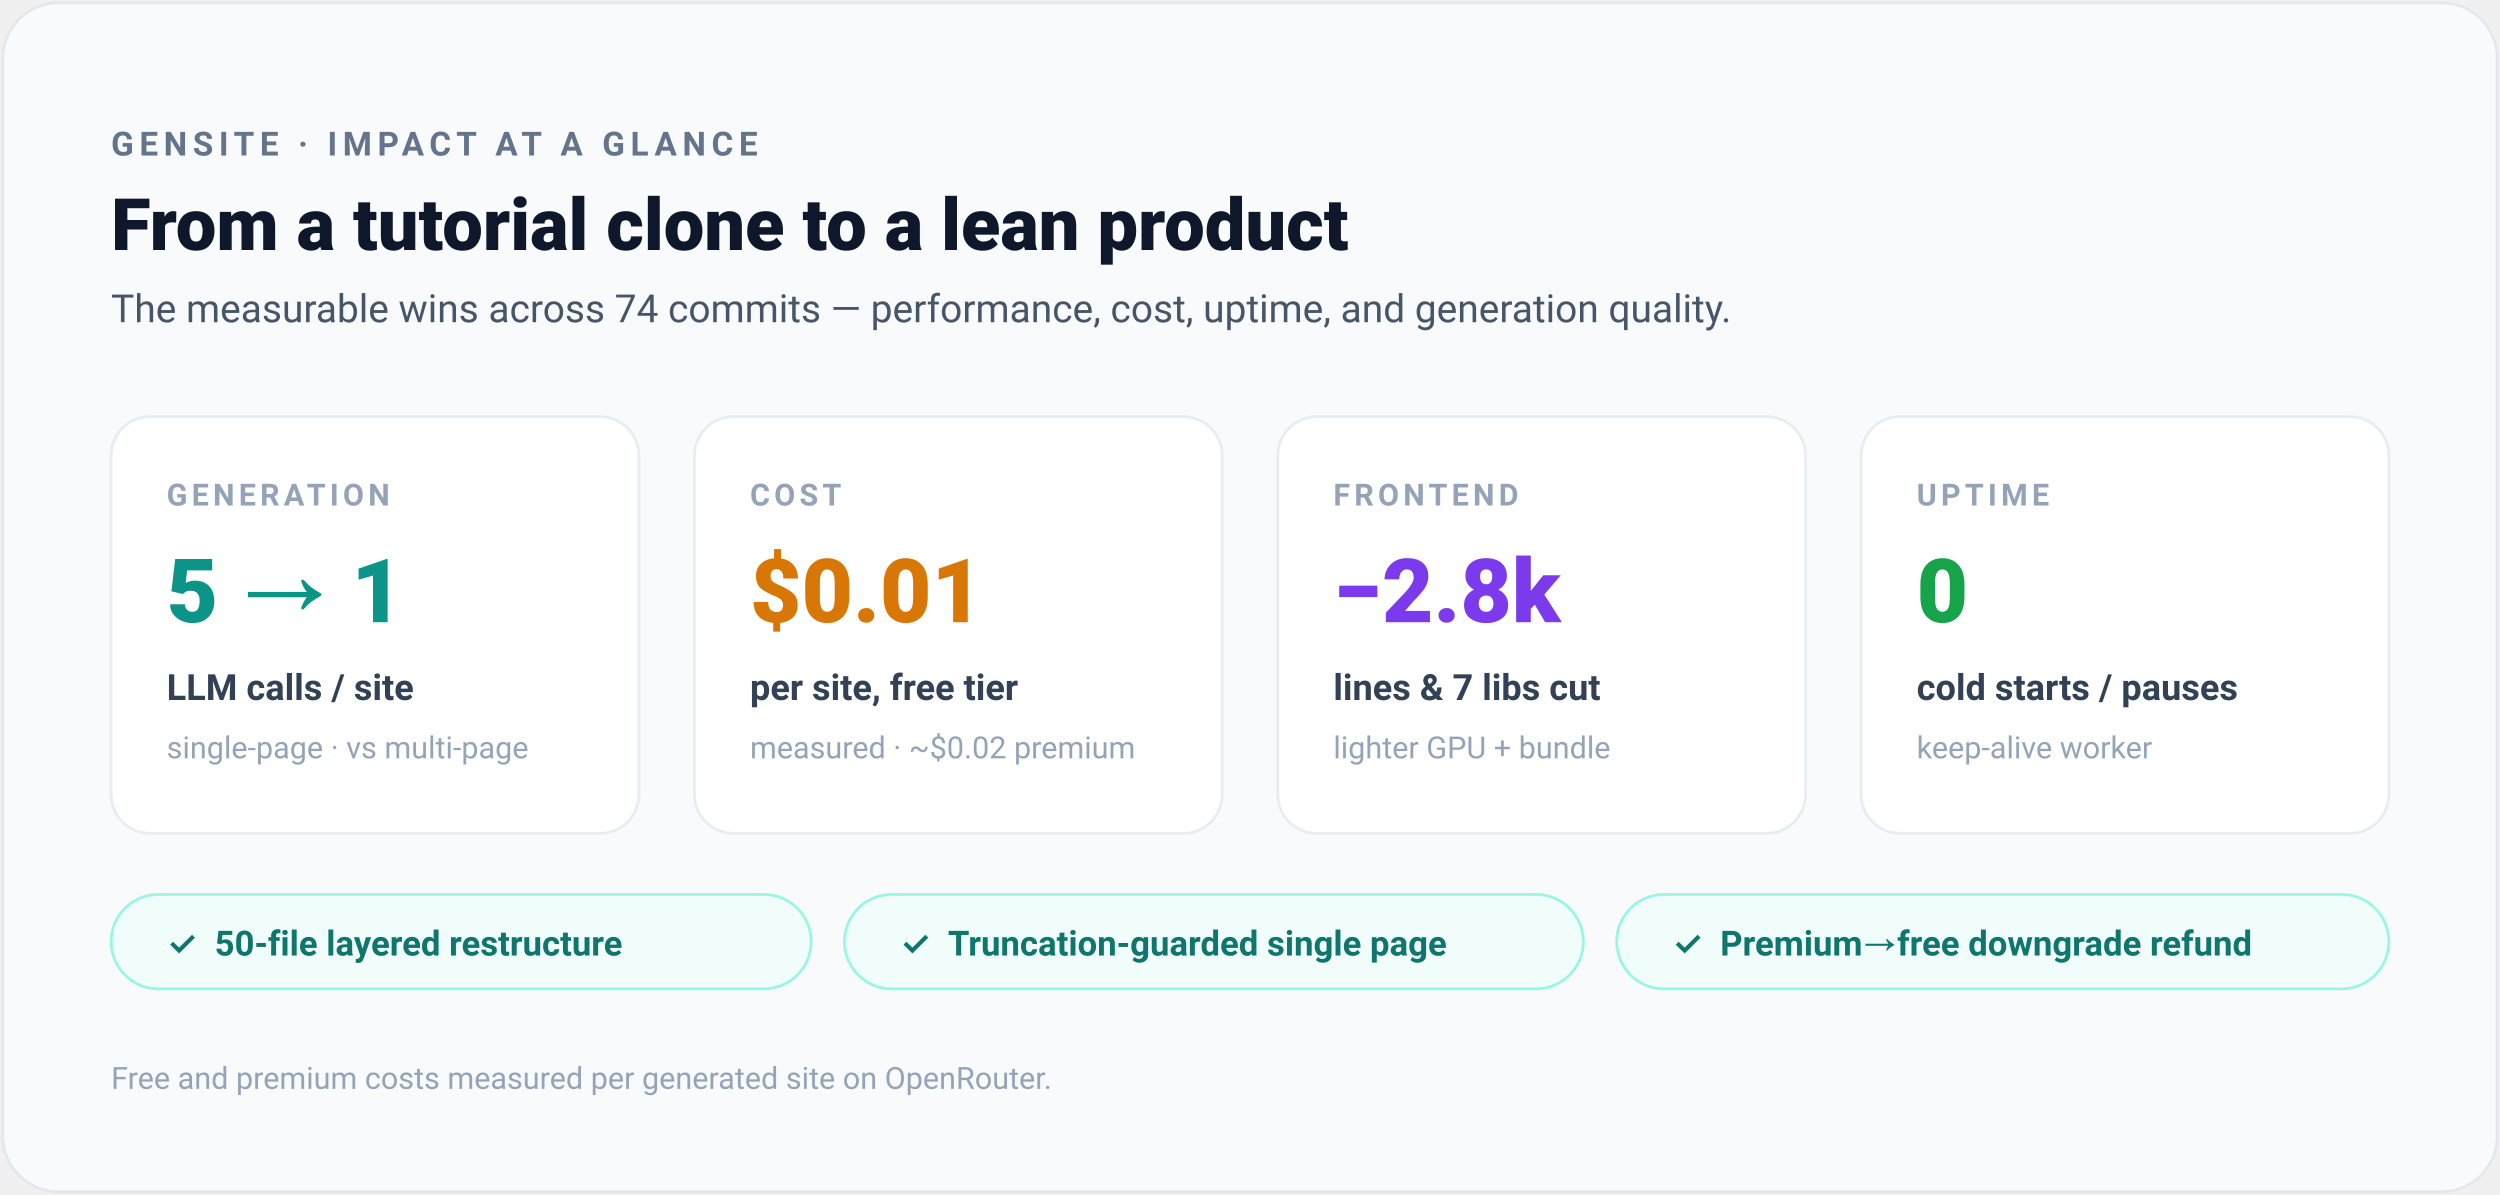
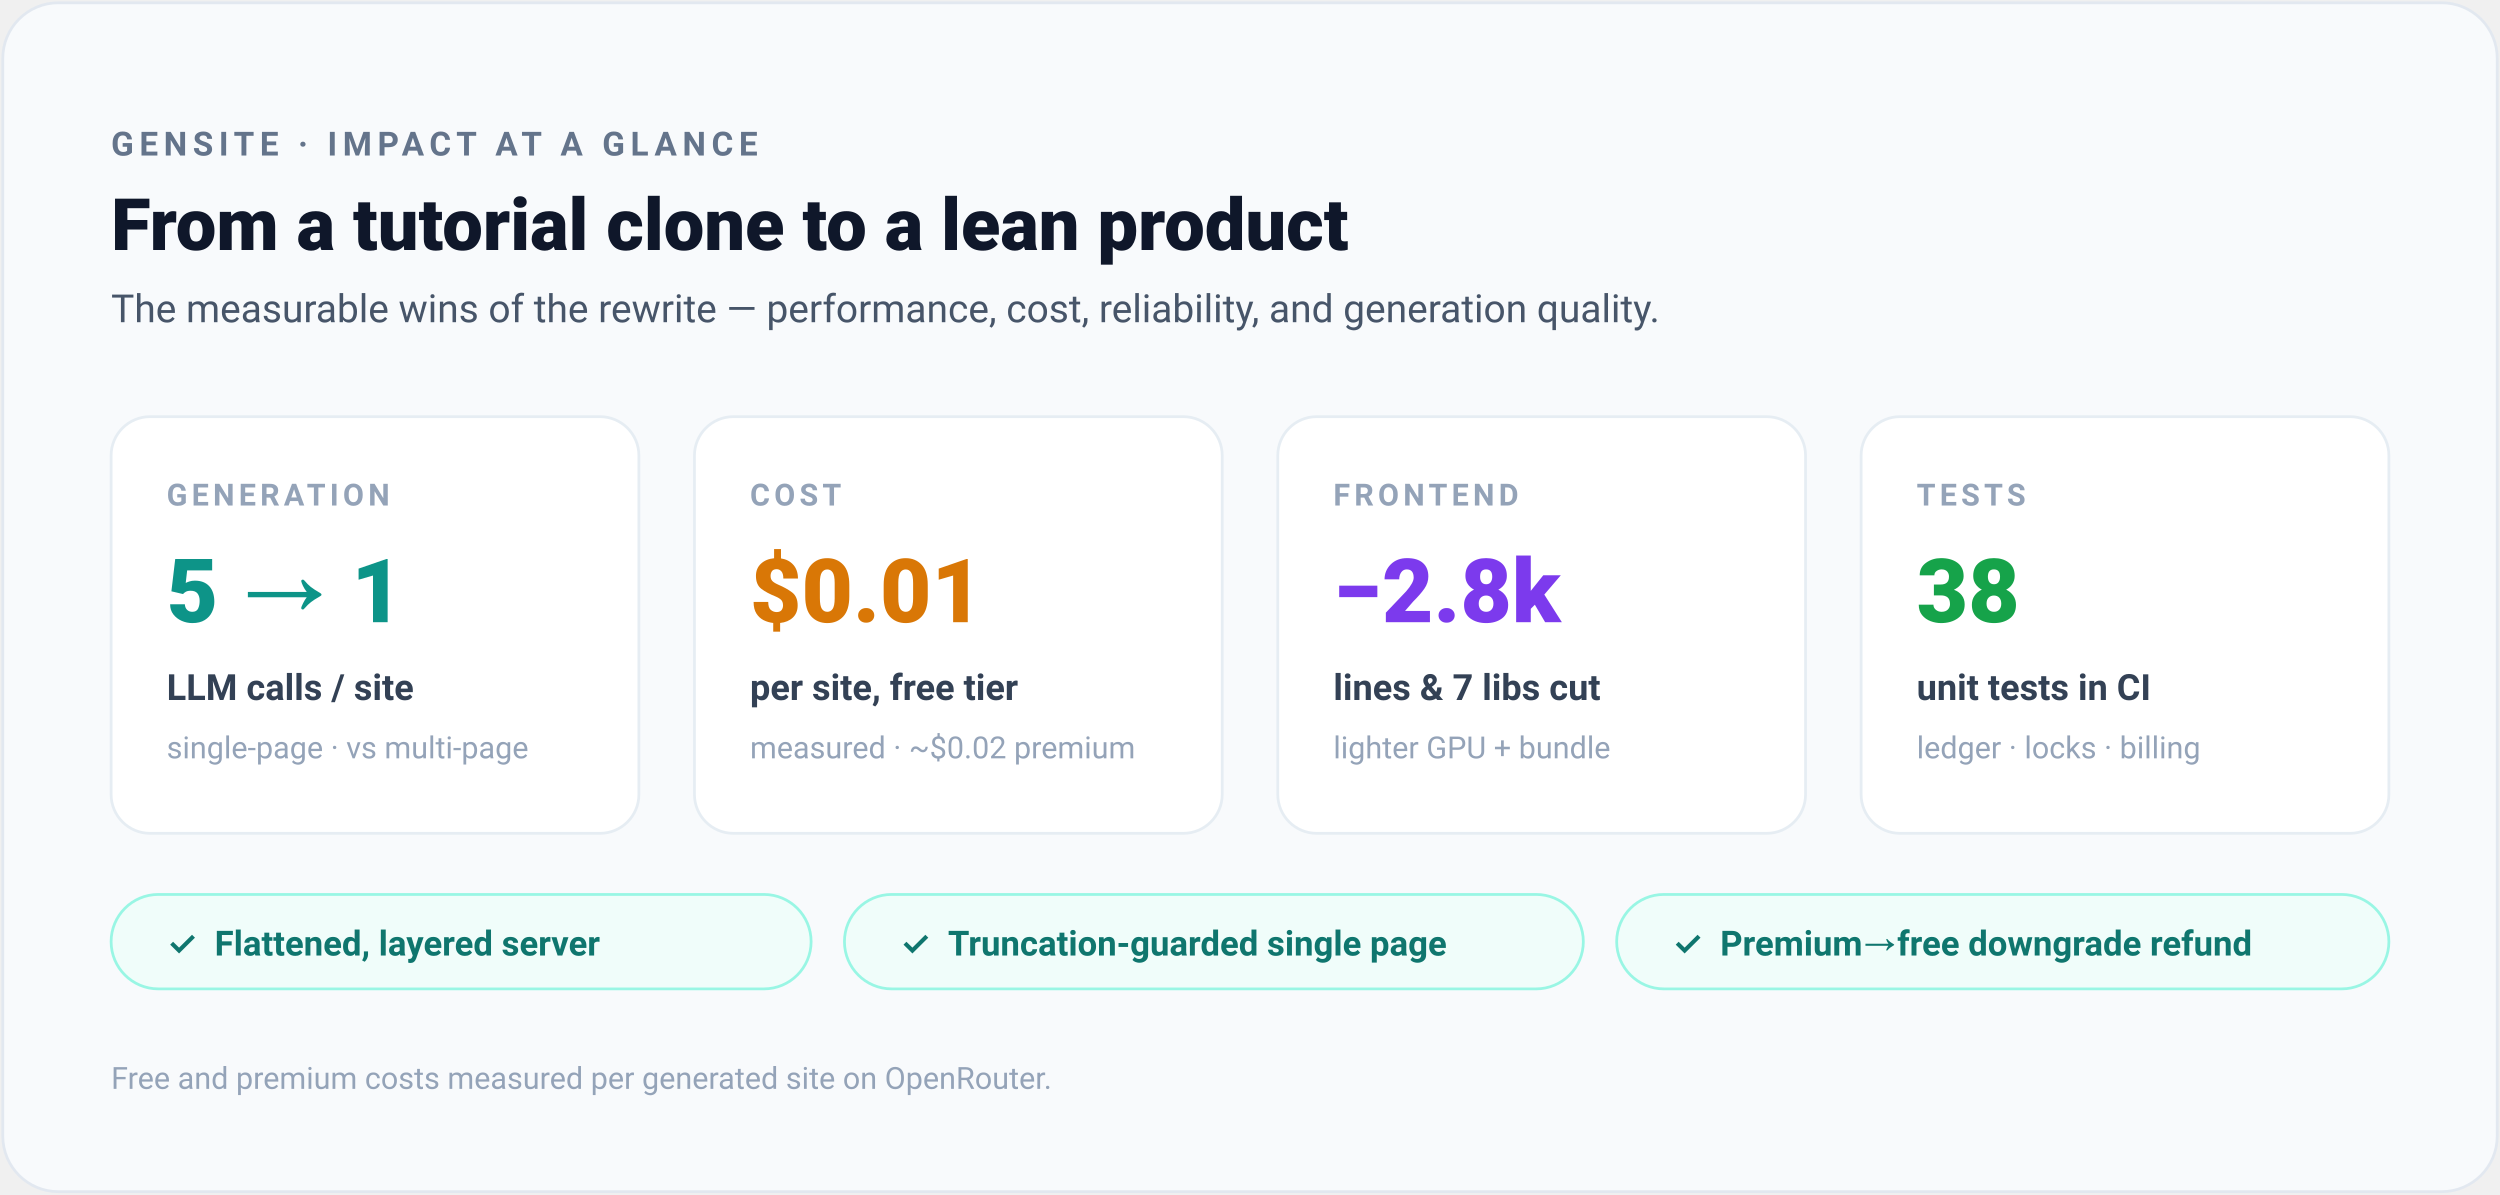
<svg xmlns="http://www.w3.org/2000/svg" viewBox="0 0 900 430" font-family="ui-sans-serif, system-ui, -apple-system, Segoe UI, Roboto, Helvetica, Arial, sans-serif">
  <rect x="1" y="1" width="898" height="428" rx="20" fill="#f8fafc" stroke="#e2e8f0" />
  <text x="40" y="56" font-size="12" letter-spacing="2" font-weight="700" fill="#64748b">GENSITE · IMPACT AT A GLANCE</text>
  <text x="40" y="90" font-size="26" font-weight="800" fill="#0f172a">From a tutorial clone to a lean product</text>
-   <text x="40" y="116" font-size="14" fill="#475569">The measurable wins across 74 commits — performance, cost, uptime, and generation quality.</text>
+   <text x="40" y="116" font-size="14" fill="#475569">The measurable wins of the rewrite — performance, cost, reliability, and generation quality.</text>
  <rect x="40" y="150" width="190" height="150" rx="14" fill="#ffffff" stroke="#e6edf3" />
  <text x="60" y="182" font-size="11" letter-spacing="1.5" font-weight="700" fill="#94a3b8">GENERATION</text>
  <text x="60" y="224" font-size="32" font-weight="800" fill="#0d9488">5 → 1</text>
  <text x="60" y="252" font-size="13" font-weight="600" fill="#334155">LLM calls / site</text>
  <text x="60" y="273" font-size="11" fill="#94a3b8">single-page · vs multi-page</text>
  <rect x="250" y="150" width="190" height="150" rx="14" fill="#ffffff" stroke="#e6edf3" />
  <text x="270" y="182" font-size="11" letter-spacing="1.5" font-weight="700" fill="#94a3b8">COST</text>
  <text x="270" y="224" font-size="32" font-weight="800" fill="#d97706">$0.01</text>
  <text x="270" y="252" font-size="13" font-weight="600" fill="#334155">per site, free tier</text>
  <text x="270" y="273" font-size="11" fill="#94a3b8">measured · ~$0.02 premium</text>
  <rect x="460" y="150" width="190" height="150" rx="14" fill="#ffffff" stroke="#e6edf3" />
  <text x="480" y="182" font-size="11" letter-spacing="1.5" font-weight="700" fill="#94a3b8">FRONTEND</text>
  <text x="480" y="224" font-size="32" font-weight="800" fill="#7c3aed">−2.8k</text>
  <text x="480" y="252" font-size="13" font-weight="600" fill="#334155">lines &amp; 7 libs cut</text>
  <text x="480" y="273" font-size="11" fill="#94a3b8">lighter GPU + bundle</text>
  <rect x="670" y="150" width="190" height="150" rx="14" fill="#ffffff" stroke="#e6edf3" />
-   <text x="690" y="182" font-size="11" letter-spacing="1.5" font-weight="700" fill="#94a3b8">UPTIME</text>
-   <text x="690" y="224" font-size="32" font-weight="800" fill="#16a34a">0</text>
-   <text x="690" y="252" font-size="13" font-weight="600" fill="#334155">cold starts / pauses</text>
-   <text x="690" y="273" font-size="11" fill="#94a3b8">keep-alive worker</text>
+   <text x="690" y="182" font-size="11" letter-spacing="1.5" font-weight="700" fill="#94a3b8">TESTS</text>
+   <text x="690" y="224" font-size="32" font-weight="800" fill="#16a34a">38</text>
+   <text x="690" y="252" font-size="13" font-weight="600" fill="#334155">unit tests in CI</text>
+   <text x="690" y="273" font-size="11" fill="#94a3b8">ledger · locks · billing</text>
  <rect x="40" y="322" width="252" height="34" rx="17" fill="#f0fdfa" stroke="#99f6e4" />
-   <text x="60" y="344" font-size="12.5" font-weight="600" fill="#0f766e">✓  50-file layered restructure</text>
+   <text x="60" y="344" font-size="12.5" font-weight="600" fill="#0f766e">✓  Flattened, layered server</text>
  <rect x="304" y="322" width="266" height="34" rx="17" fill="#f0fdfa" stroke="#99f6e4" />
  <text x="324" y="344" font-size="12.5" font-weight="600" fill="#0f766e">✓  Truncation-guarded single page</text>
  <rect x="582" y="322" width="278" height="34" rx="17" fill="#f0fdfa" stroke="#99f6e4" />
  <text x="602" y="344" font-size="12.5" font-weight="600" fill="#0f766e">✓  Premium→free downgrade refund</text>
  <text x="40" y="392" font-size="11" fill="#94a3b8">Free and premium costs measured per generated site on OpenRouter.</text>
</svg>
